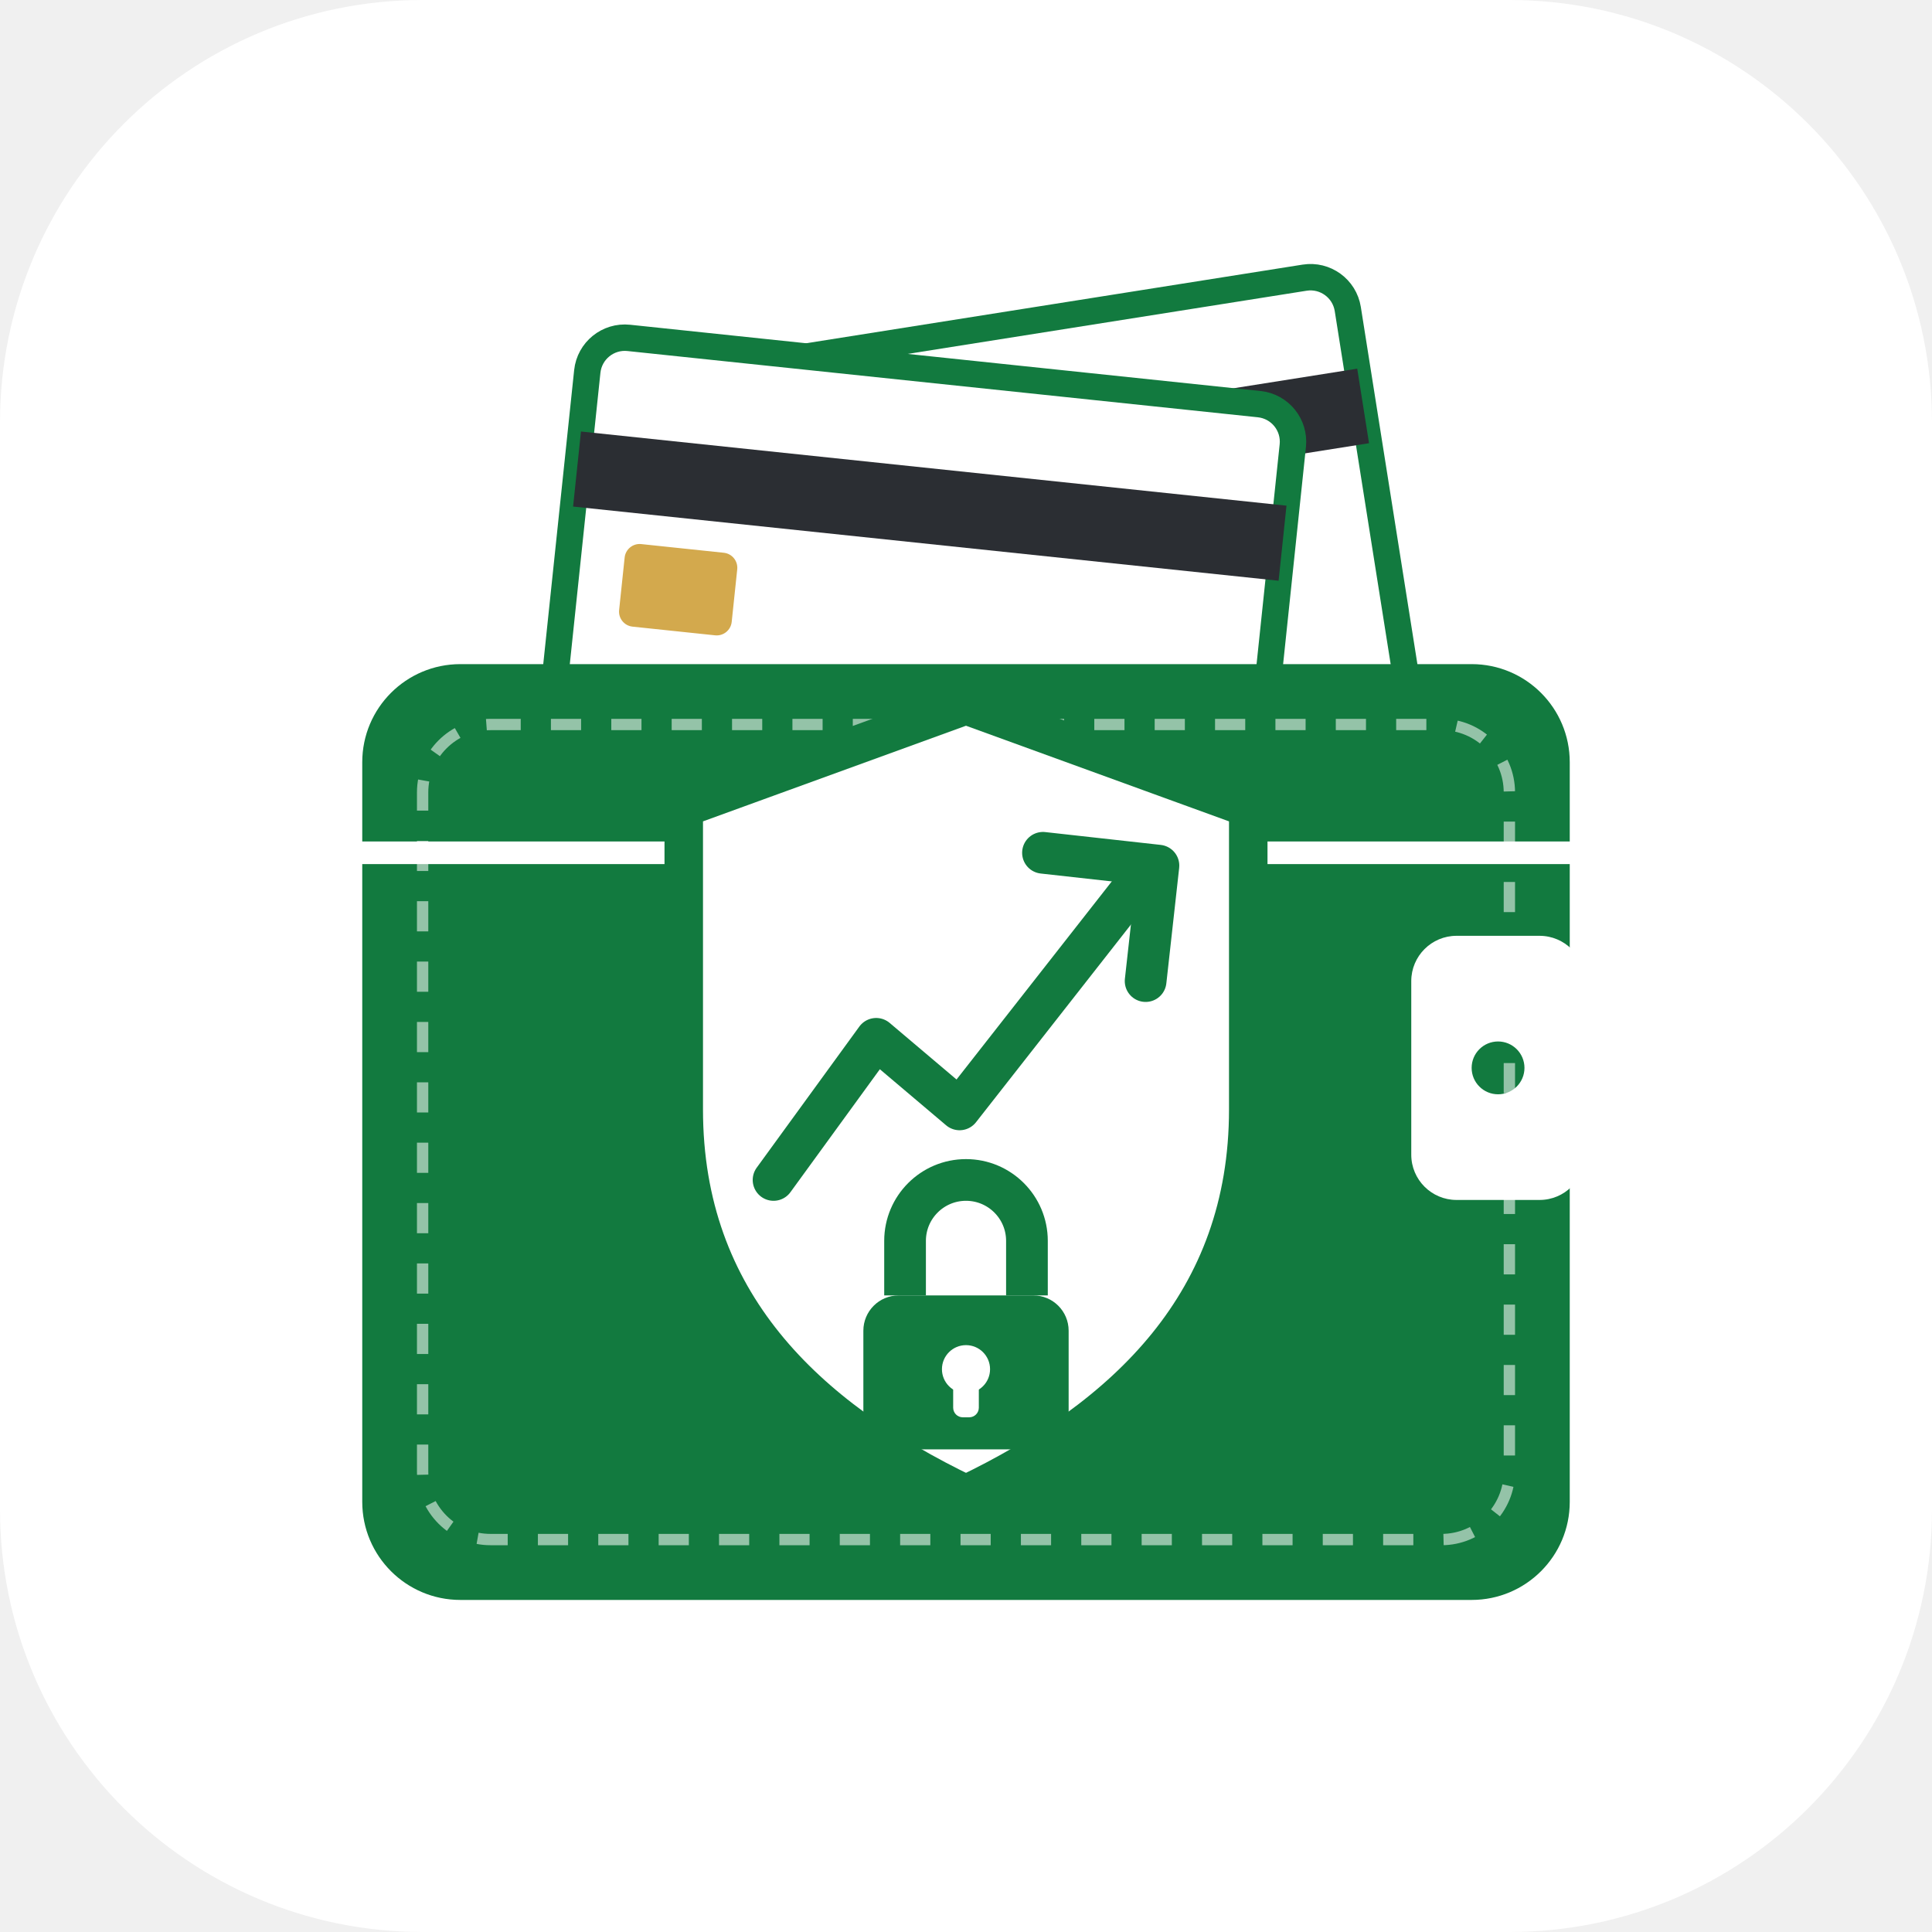
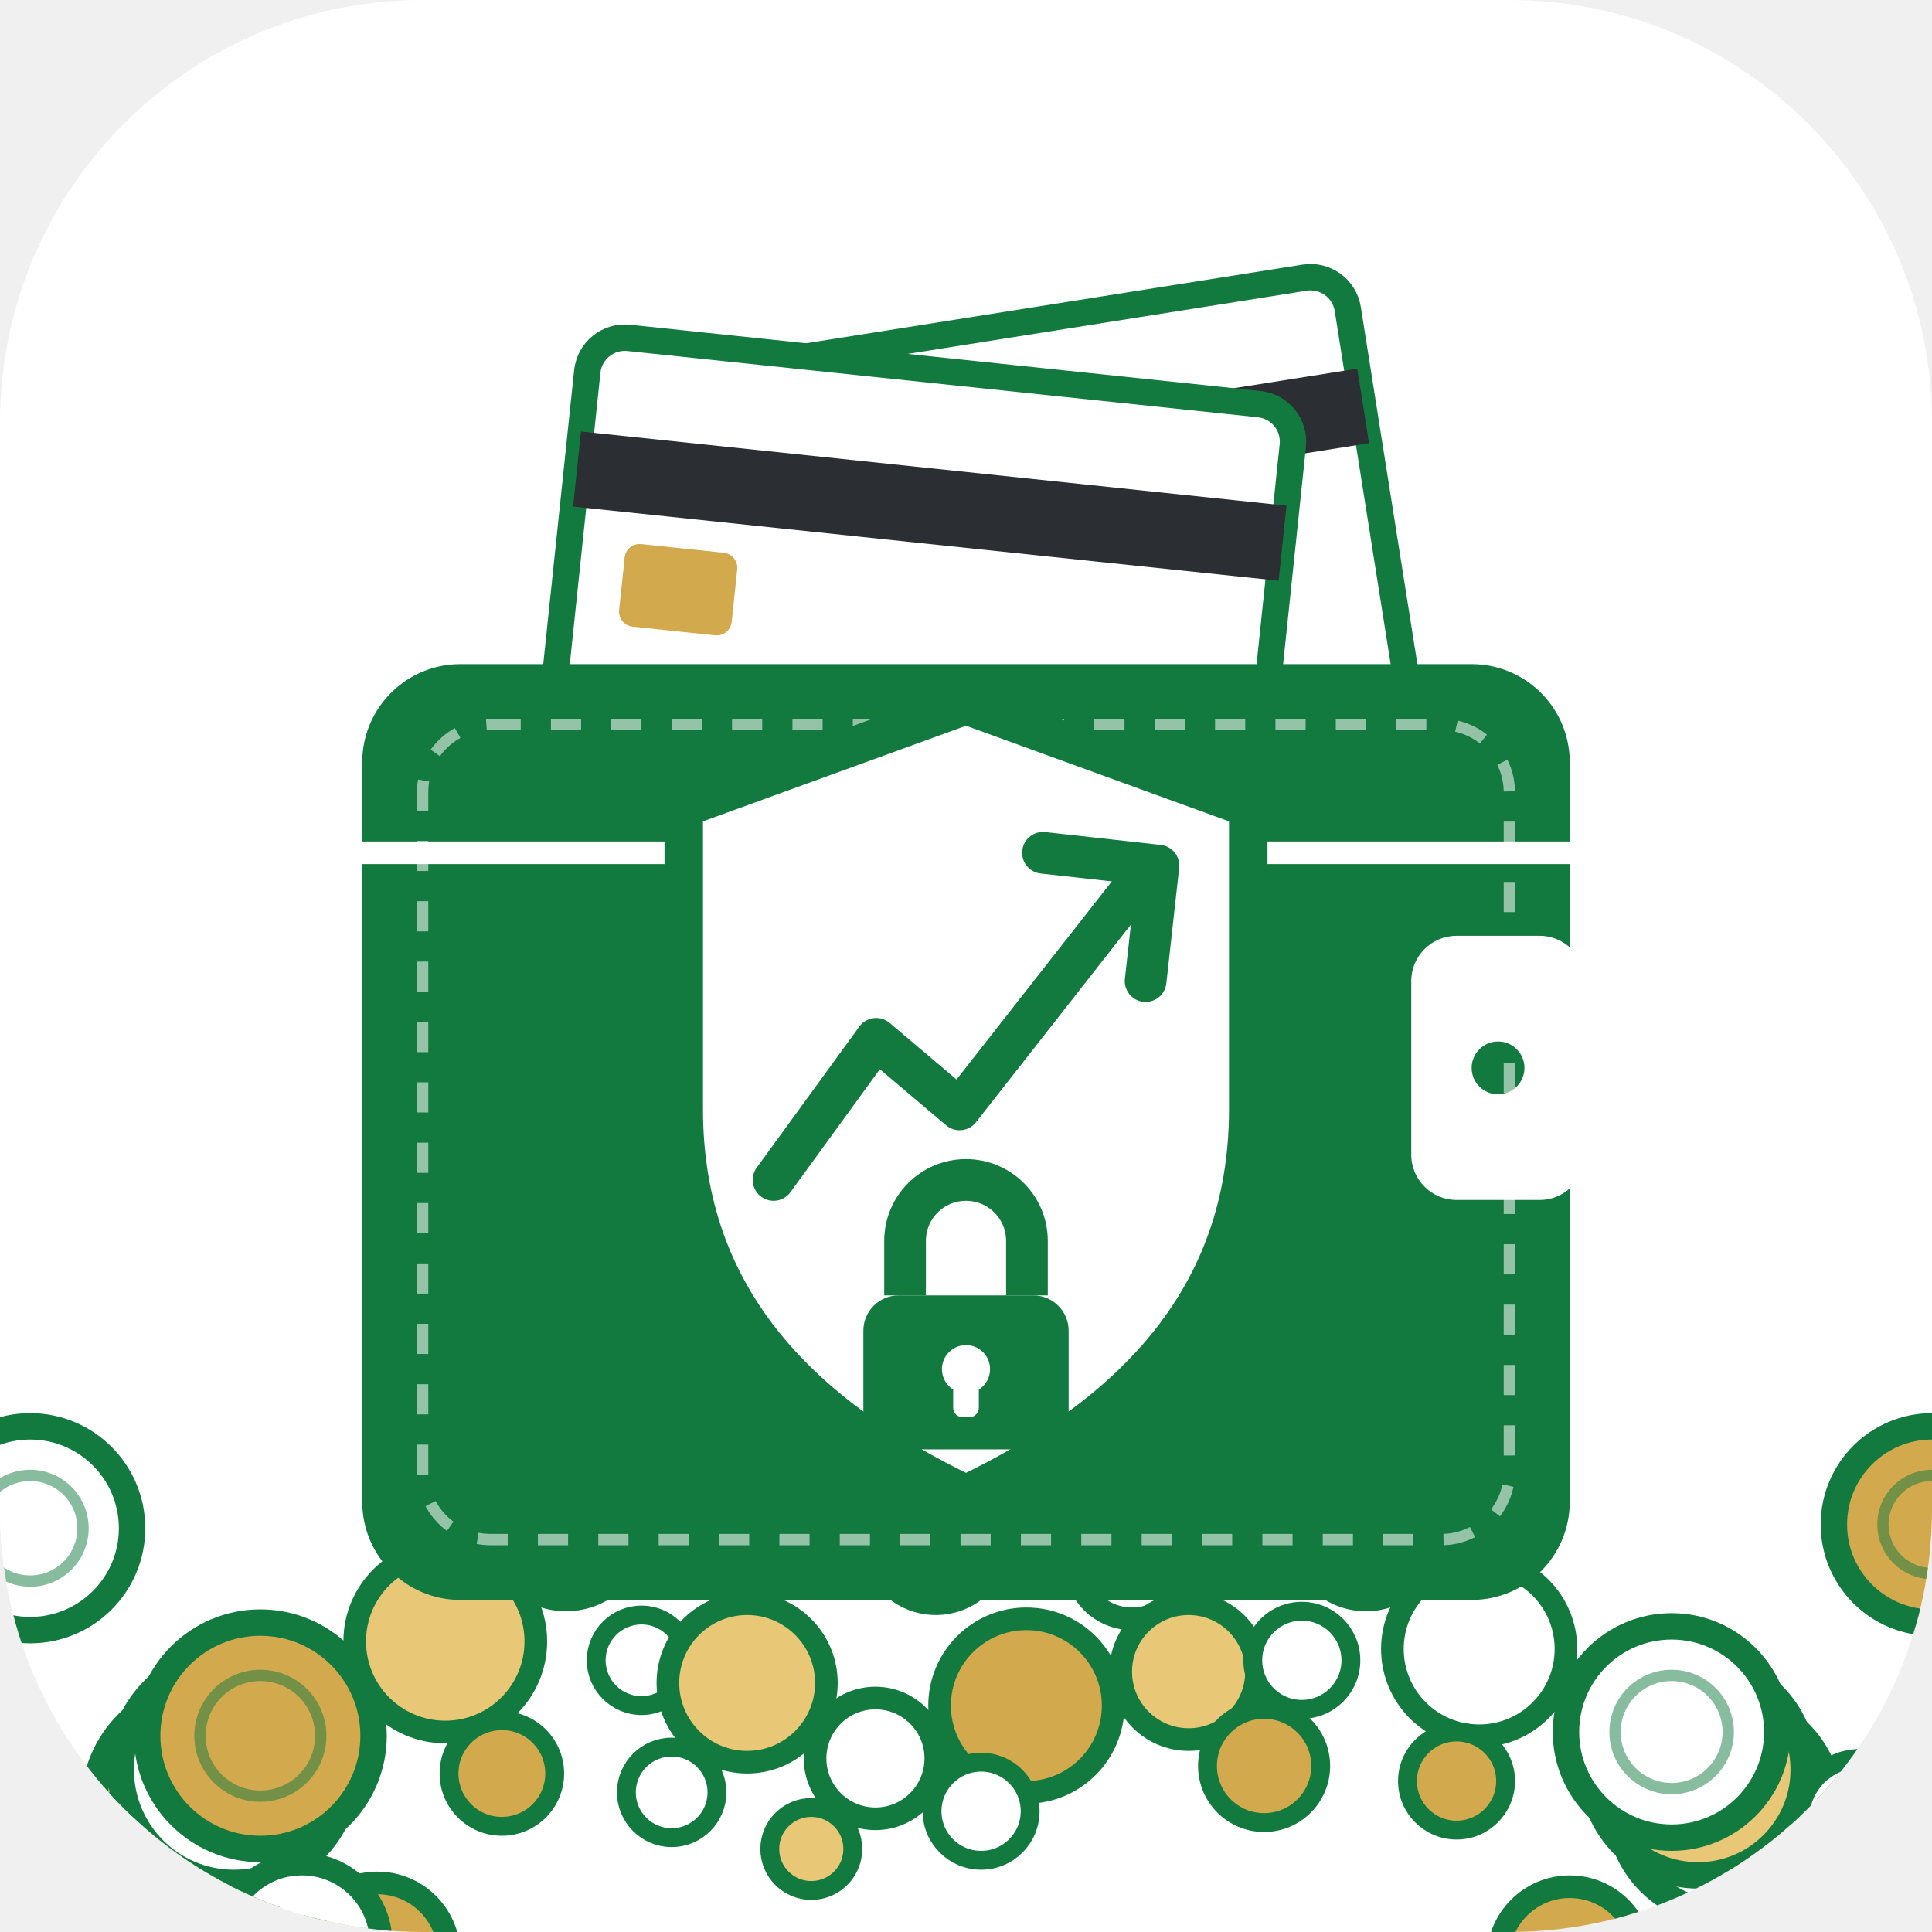
<svg xmlns="http://www.w3.org/2000/svg" width="512" height="512" viewBox="0 0 512 512">
  <defs>
    <clipPath id="bgClip">
      <rect x="0" y="0" width="512" height="512" rx="112" ry="112" />
    </clipPath>
  </defs>
  <rect x="0" y="0" width="512" height="512" rx="112" ry="112" fill="#FFFFFF" />
  <g clip-path="url(#bgClip)">
+     <g>
+       <circle cx="55" cy="478" r="30" fill="#E8C877" stroke="#127A3F" stroke-width="7" />
+       <circle cx="55" cy="478" r="16" fill="none" stroke="#127A3F" stroke-width="3" opacity="0.5" />
+       <circle cx="62" cy="469" r="30" fill="#FFFFFF" stroke="#127A3F" stroke-width="7" />
+       <circle cx="62" cy="469" r="16" fill="none" stroke="#127A3F" stroke-width="3" opacity="0.5" />
+       <circle cx="69" cy="460" r="30" fill="#D3A94D" stroke="#127A3F" stroke-width="7" />
+       <circle cx="69" cy="460" r="16" fill="none" stroke="#127A3F" stroke-width="3" opacity="0.5" />
+       <circle cx="-25" cy="450" r="22" fill="#FFFFFF" stroke="#127A3F" stroke-width="6" />
+       <circle cx="-19" cy="443" r="22" fill="#D3A94D" stroke="#127A3F" stroke-width="6" />
+       <circle cx="8" cy="405" r="27" fill="#FFFFFF" stroke="#127A3F" stroke-width="7" />
+       <circle cx="8" cy="405" r="14" fill="none" stroke="#127A3F" stroke-width="3" opacity="0.5" />
+       <circle cx="118" cy="435" r="24" fill="#E8C877" stroke="#127A3F" stroke-width="6" />
+       <circle cx="150" cy="405" r="19" fill="#FFFFFF" stroke="#127A3F" stroke-width="6" />
+       <circle cx="100" cy="518" r="19" fill="#D3A94D" stroke="#127A3F" stroke-width="6" />
+       <circle cx="20" cy="490" r="15" fill="#E8C877" stroke="#127A3F" stroke-width="5" />
+       <circle cx="-40" cy="490" r="16" fill="#D3A94D" stroke="#127A3F" stroke-width="6" />
+       <circle cx="80" cy="515" r="21" fill="#FFFFFF" stroke="#127A3F" stroke-width="6" />
+       <circle cx="133" cy="470" r="14" fill="#D3A94D" stroke="#127A3F" stroke-width="5" />
+       <circle cx="-5" cy="475" r="12" fill="#E8C877" stroke="#127A3F" stroke-width="5" />
+       <circle cx="170" cy="440" r="12" fill="#FFFFFF" stroke="#127A3F" stroke-width="5" />
+       <circle cx="35" cy="518" r="13" fill="#D3A94D" stroke="#127A3F" stroke-width="5" />
+       <circle cx="248" cy="408" r="17" fill="#D3A94D" stroke="#127A3F" stroke-width="6" />
+       <circle cx="300" cy="414" r="15" fill="#FFFFFF" stroke="#127A3F" stroke-width="6" />
+       <circle cx="198" cy="446" r="21" fill="#E8C877" stroke="#127A3F" stroke-width="6" />
+       <circle cx="232" cy="466" r="16" fill="#FFFFFF" stroke="#127A3F" stroke-width="6" />
+       <circle cx="272" cy="452" r="23" fill="#D3A94D" stroke="#127A3F" stroke-width="6" />
+       <circle cx="260" cy="480" r="13" fill="#FFFFFF" stroke="#127A3F" stroke-width="5" />
+       <circle cx="315" cy="443" r="18" fill="#E8C877" stroke="#127A3F" stroke-width="6" />
+       <circle cx="335" cy="468" r="15" fill="#D3A94D" stroke="#127A3F" stroke-width="5" />
+       <circle cx="178" cy="475" r="12" fill="#FFFFFF" stroke="#127A3F" stroke-width="5" />
+       <circle cx="215" cy="490" r="11" fill="#E8C877" stroke="#127A3F" stroke-width="5" />
+       <circle cx="457" cy="479" r="28" fill="#FFFFFF" stroke="#127A3F" stroke-width="7" />
+       <circle cx="457" cy="479" r="15" fill="none" stroke="#127A3F" stroke-width="3" opacity="0.5" />
+       <circle cx="450" cy="469" r="28" fill="#E8C877" stroke="#127A3F" stroke-width="7" />
+       <circle cx="450" cy="469" r="15" fill="none" stroke="#127A3F" stroke-width="3" opacity="0.5" />
+       <circle cx="443" cy="459" r="28" fill="#FFFFFF" stroke="#127A3F" stroke-width="7" />
+       <circle cx="443" cy="459" r="15" fill="none" stroke="#127A3F" stroke-width="3" opacity="0.5" />
+       <circle cx="537" cy="448" r="21" fill="#D3A94D" stroke="#127A3F" stroke-width="6" />
+       <circle cx="531" cy="441" r="21" fill="#FFFFFF" stroke="#127A3F" stroke-width="6" />
+       <circle cx="512" cy="404" r="26" fill="#D3A94D" stroke="#127A3F" stroke-width="7" />
+       <circle cx="512" cy="404" r="13" fill="none" stroke="#127A3F" stroke-width="3" opacity="0.5" />
+       <circle cx="392" cy="437" r="23" fill="#FFFFFF" stroke="#127A3F" stroke-width="6" />
+       <circle cx="362" cy="406" r="18" fill="#E8C877" stroke="#127A3F" stroke-width="6" />
+       <circle cx="416" cy="519" r="19" fill="#D3A94D" stroke="#127A3F" stroke-width="6" />
+       <circle cx="493" cy="482" r="16" fill="#FFFFFF" stroke="#127A3F" stroke-width="5" />
+       <circle cx="480" cy="518" r="21" fill="#E8C877" stroke="#127A3F" stroke-width="6" />
+       <circle cx="386" cy="472" r="13" fill="#D3A94D" stroke="#127A3F" stroke-width="5" />
+       <circle cx="345" cy="440" r="13" fill="#FFFFFF" stroke="#127A3F" stroke-width="5" />
+       <circle cx="500" cy="518" r="13" fill="#D3A94D" stroke="#127A3F" stroke-width="5" />
+       <circle cx="518" cy="470" r="12" fill="#E8C877" stroke="#127A3F" stroke-width="5" />
+     </g>
    <g>
      <g transform="rotate(-9 272 145)">
        <rect x="178" y="86" width="188" height="118" rx="10" fill="#FFFFFF" stroke="#127A3F" stroke-width="7" />
        <rect x="178" y="112" width="188" height="20" fill="#2B2E33" />
      </g>
      <g transform="rotate(6 244 157)">
        <rect x="150" y="98" width="188" height="118" rx="10" fill="#FFFFFF" stroke="#127A3F" stroke-width="7" />
        <rect x="150" y="124" width="188" height="20" fill="#2B2E33" />
        <rect x="165" y="152" width="30" height="22" rx="4" fill="#D3A94D" />
      </g>
    </g>
    <g>
      <rect x="96" y="176" width="320" height="248" rx="26" fill="#127A3F" />
      <path d="M96 226 H416" stroke="#FFFFFF" stroke-width="6" stroke-linecap="round" />
      <rect x="374" y="248" width="46" height="70" rx="12" fill="#FFFFFF" />
      <circle cx="397" cy="283" r="7" fill="#127A3F" />
      <rect x="112" y="192" width="288" height="216" rx="18" fill="none" stroke="#FFFFFF" stroke-width="3" stroke-dasharray="8 8" opacity="0.55" />
    </g>
    <g transform="translate(256 396) scale(0.85) translate(-256 -396)">
      <path d="M256 150                L344 182                V276                C344 336 306 372 256 396                C206 372 168 336 168 276                V182                Z" fill="#FFFFFF" stroke="#127A3F" stroke-width="12" stroke-linejoin="round" />
      <path d="M196 298 L228 254 L254 276 L312 202" fill="none" stroke="#127A3F" stroke-width="13" stroke-linecap="round" stroke-linejoin="round" />
      <path d="M280 196 L316 200 L312 236" fill="none" stroke="#127A3F" stroke-width="13" stroke-linecap="round" stroke-linejoin="round" />
      <g transform="translate(256 338)">
        <rect x="-32" y="-4" width="64" height="48" rx="11" fill="#127A3F" />
        <path d="M-19 -4 V-21 A19 19 0 0 1 19 -21 V-4" fill="none" stroke="#127A3F" stroke-width="13" />
        <circle cx="0" cy="19" r="7.5" fill="#FFFFFF" />
        <rect x="-4" y="19" width="8" height="15" rx="3" fill="#FFFFFF" />
      </g>
    </g>
  </g>
</svg>
